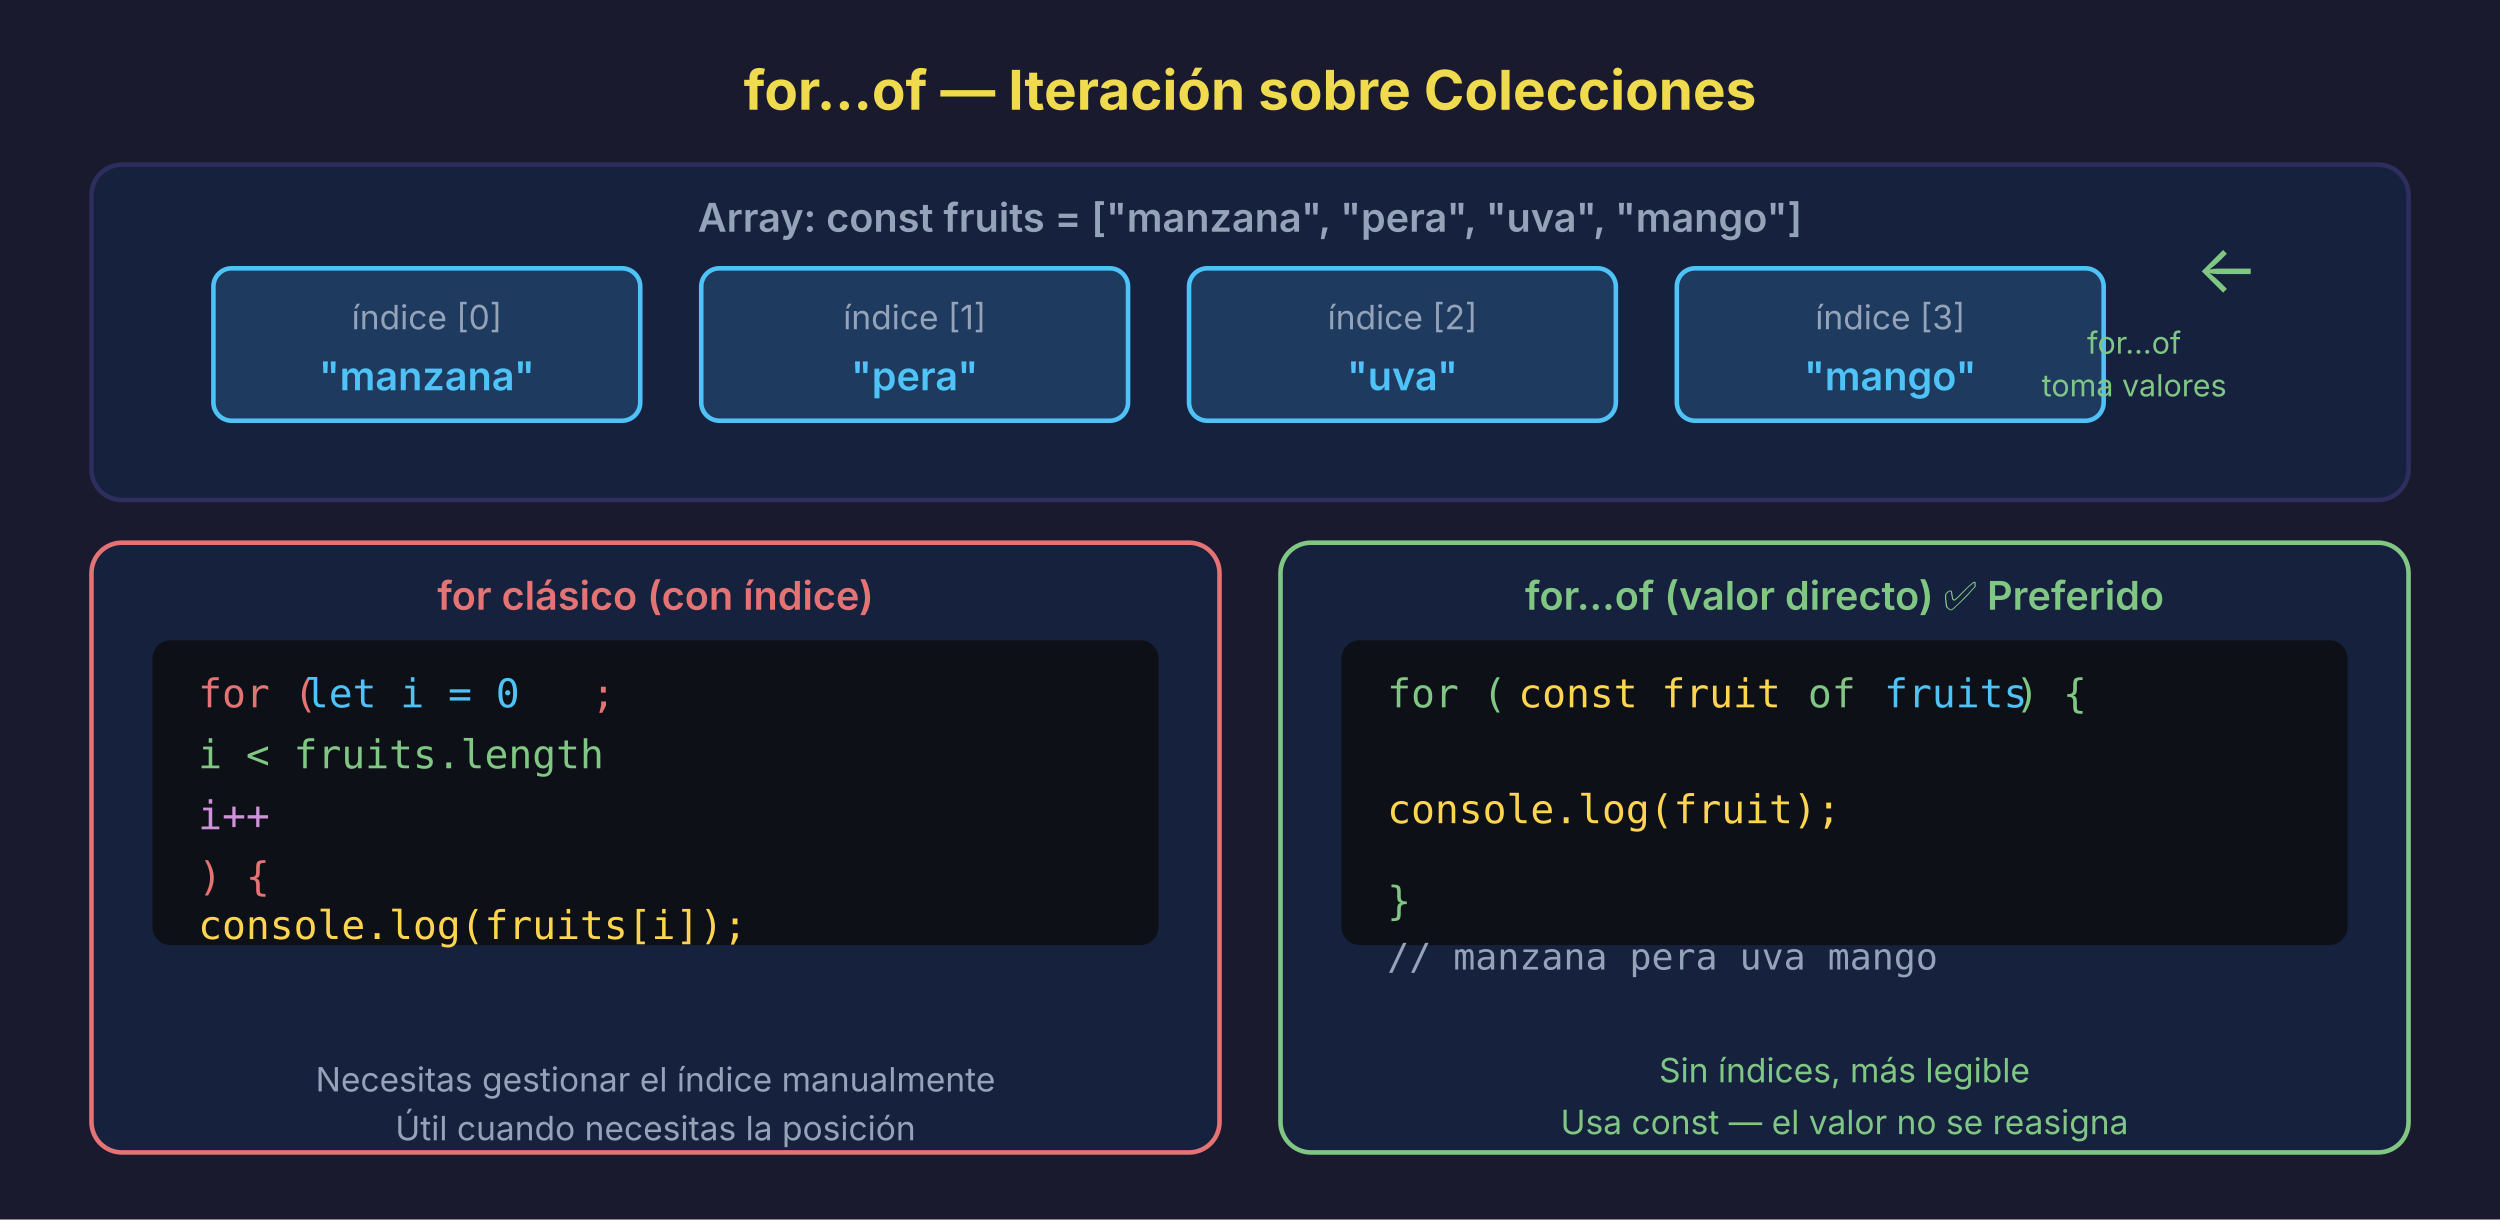
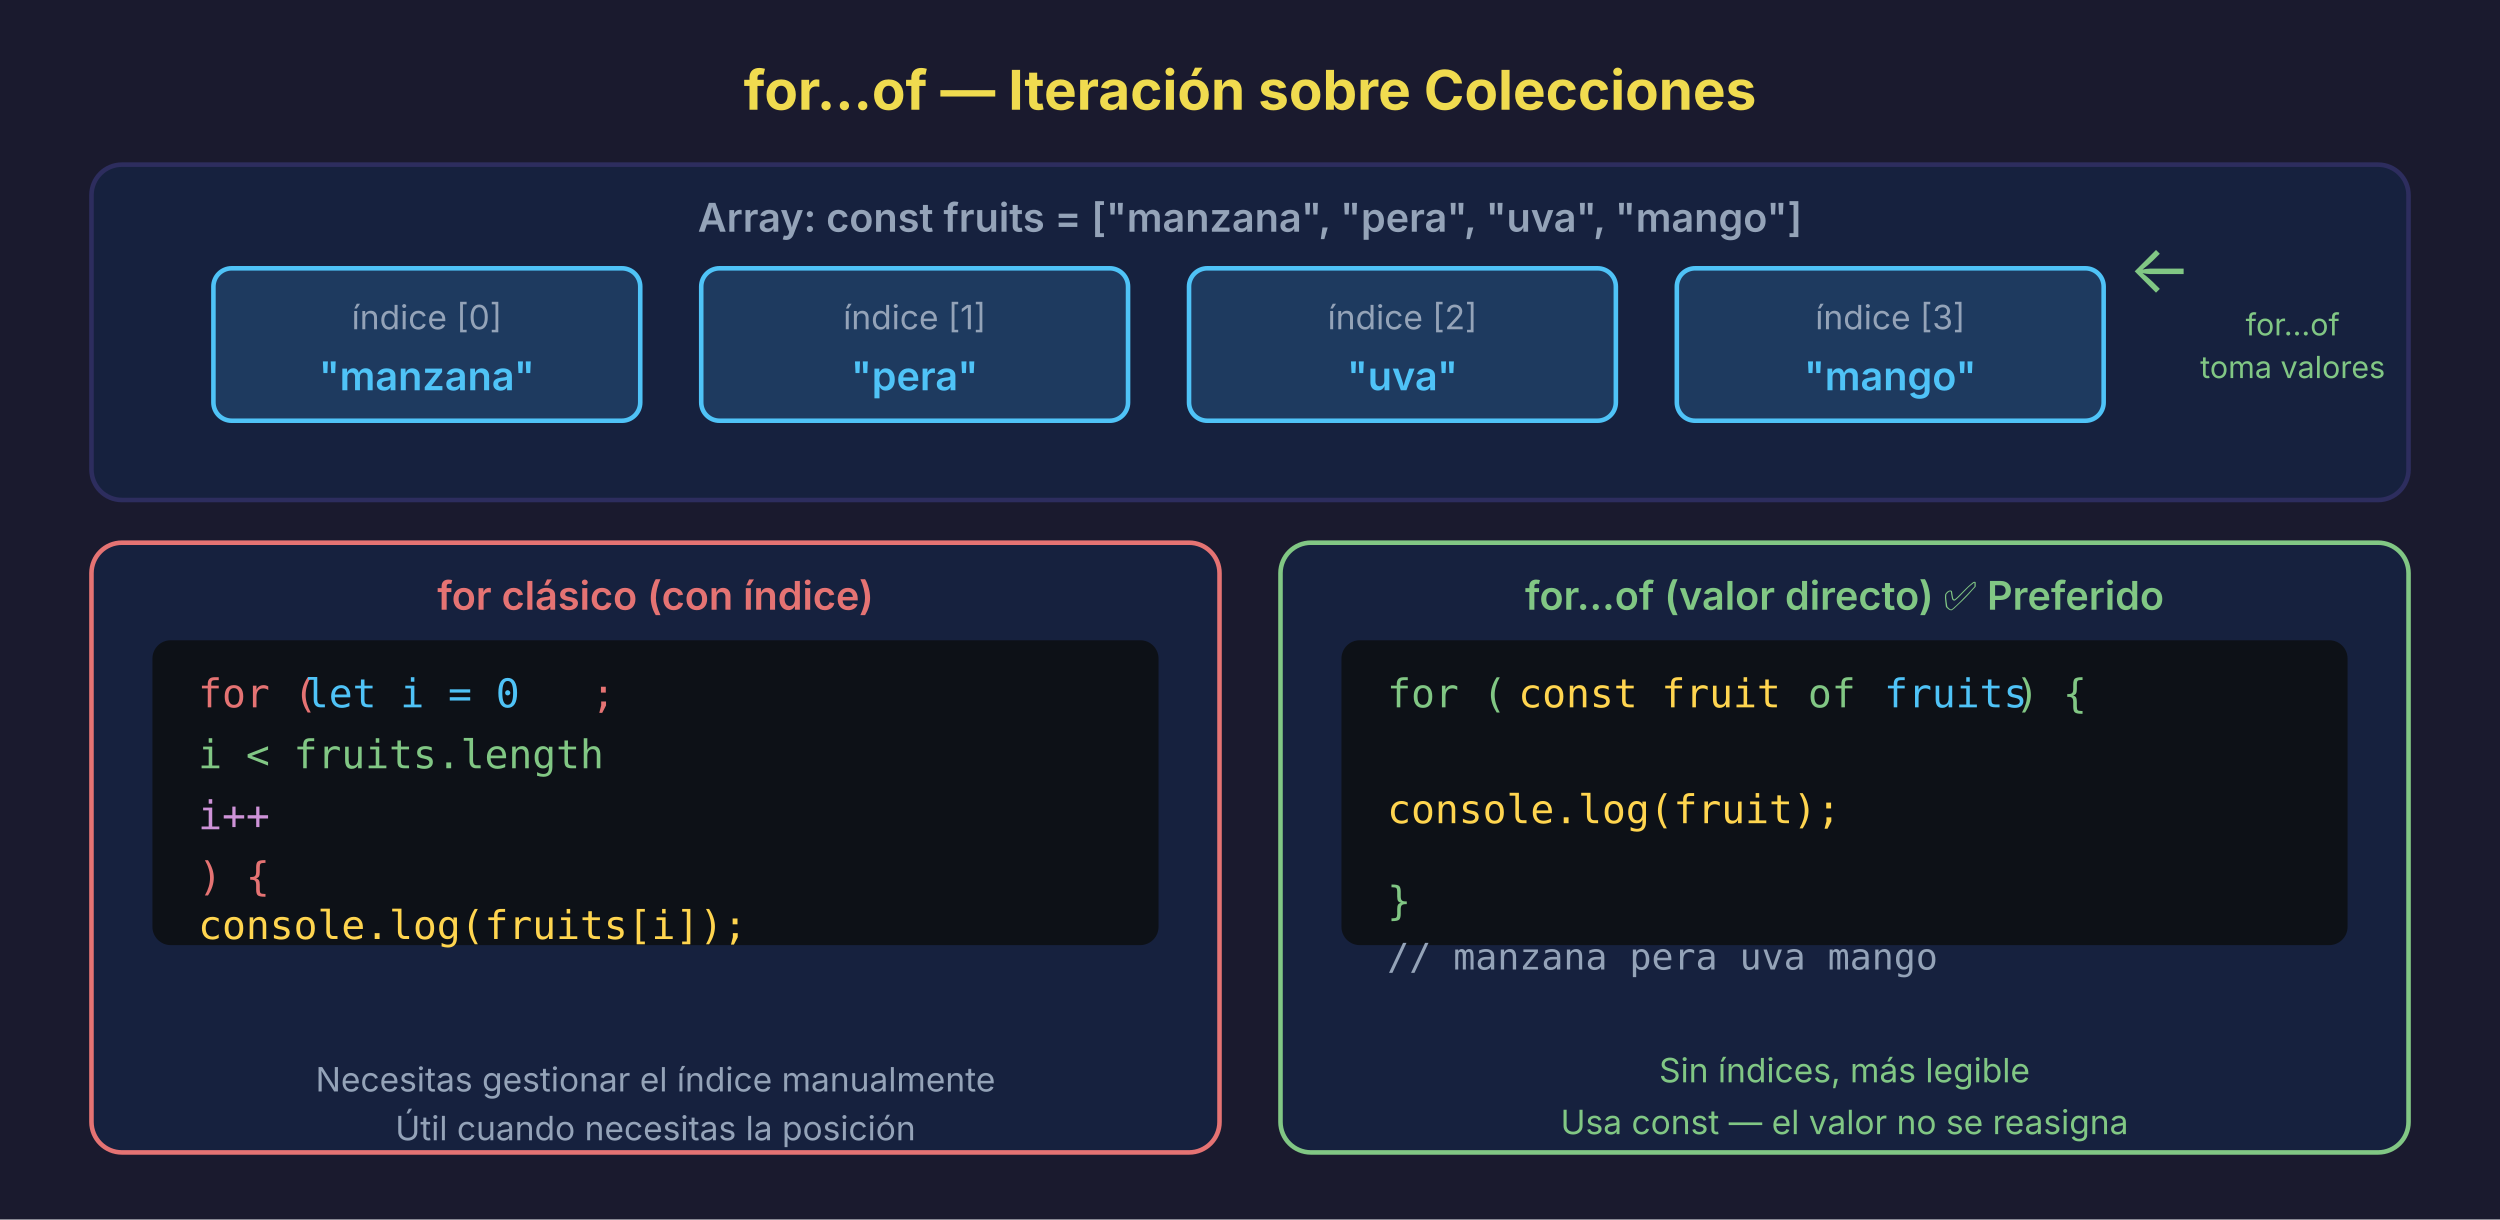
<svg xmlns="http://www.w3.org/2000/svg" width="820" height="400" viewBox="0 0 820 400" font-family="Inter, Roboto, Open Sans, system-ui, sans-serif">
  <rect width="820" height="400" fill="#1a1a2e" />
  <text x="410" y="36" text-anchor="middle" font-size="18" font-weight="700" fill="#F0DB4F">for...of — Iteración sobre Colecciones</text>
  <rect x="30" y="54" width="760" height="110" rx="10" fill="#16213e" stroke="#2d2d5e" stroke-width="1.5" />
  <text x="410" y="76" text-anchor="middle" font-size="13" font-weight="600" fill="#94a3b8">Array: const fruits = ["manzana", "pera", "uva", "mango"]</text>
  <rect x="70" y="88" width="140" height="50" rx="6" fill="#1e3a5f" stroke="#4fc3f7" stroke-width="1.5" />
  <text x="140" y="108" text-anchor="middle" font-size="11" fill="#94a3b8">índice [0]</text>
  <text x="140" y="128" text-anchor="middle" font-size="13" font-weight="600" fill="#4fc3f7">"manzana"</text>
  <rect x="230" y="88" width="140" height="50" rx="6" fill="#1e3a5f" stroke="#4fc3f7" stroke-width="1.5" />
  <text x="300" y="108" text-anchor="middle" font-size="11" fill="#94a3b8">índice [1]</text>
  <text x="300" y="128" text-anchor="middle" font-size="13" font-weight="600" fill="#4fc3f7">"pera"</text>
  <rect x="390" y="88" width="140" height="50" rx="6" fill="#1e3a5f" stroke="#4fc3f7" stroke-width="1.5" />
  <text x="460" y="108" text-anchor="middle" font-size="11" fill="#94a3b8">índice [2]</text>
  <text x="460" y="128" text-anchor="middle" font-size="13" font-weight="600" fill="#4fc3f7">"uva"</text>
  <rect x="550" y="88" width="140" height="50" rx="6" fill="#1e3a5f" stroke="#4fc3f7" stroke-width="1.5" />
  <text x="620" y="108" text-anchor="middle" font-size="11" fill="#94a3b8">índice [3]</text>
  <text x="620" y="128" text-anchor="middle" font-size="13" font-weight="600" fill="#4fc3f7">"mango"</text>
-   <text x="720" y="96" font-size="22" fill="#81c784">←</text>
-   <text x="700" y="116" text-anchor="middle" font-size="10" fill="#81c784">for...of</text>
-   <text x="700" y="130" text-anchor="middle" font-size="10" fill="#81c784">toma valores</text>
+   <text x="698" y="96" font-size="22" fill="#81c784">←</text>
+   <text x="752" y="110" text-anchor="middle" font-size="10" fill="#81c784">for...of</text>
+   <text x="752" y="124" text-anchor="middle" font-size="10" fill="#81c784">toma valores</text>
  <rect x="30" y="178" width="370" height="200" rx="10" fill="#16213e" stroke="#e57373" stroke-width="1.5" />
  <text x="215" y="200" text-anchor="middle" font-size="13" font-weight="600" fill="#e57373">for clásico (con índice)</text>
  <rect x="50" y="210" width="330" height="100" rx="6" fill="#0d1117" />
  <text x="65" y="232" font-size="13" font-family="monospace" fill="#e57373">for (</text>
  <text x="100" y="232" font-size="13" font-family="monospace" fill="#4fc3f7">let i = 0</text>
  <text x="194" y="232" font-size="13" font-family="monospace" fill="#e57373">;</text>
  <text x="65" y="252" font-size="13" font-family="monospace" fill="#81c784">     i &lt; fruits.length</text>
  <text x="65" y="272" font-size="13" font-family="monospace" fill="#ce93d8">     i++</text>
  <text x="65" y="292" font-size="13" font-family="monospace" fill="#e57373">) {</text>
  <text x="65" y="308" font-size="13" font-family="monospace" fill="#ffd54f">  console.log(fruits[i]);</text>
  <text x="215" y="358" text-anchor="middle" font-size="11" fill="#94a3b8">Necesitas gestionar el índice manualmente</text>
  <text x="215" y="374" text-anchor="middle" font-size="11" fill="#94a3b8">Útil cuando necesitas la posición</text>
  <rect x="420" y="178" width="370" height="200" rx="10" fill="#16213e" stroke="#81c784" stroke-width="1.5" />
  <text x="605" y="200" text-anchor="middle" font-size="13" font-weight="600" fill="#81c784">for...of (valor directo) ✅ Preferido</text>
  <rect x="440" y="210" width="330" height="100" rx="6" fill="#0d1117" />
  <text x="455" y="232" font-size="13" font-family="monospace" fill="#81c784">for (</text>
  <text x="498" y="232" font-size="13" font-family="monospace" fill="#ffd54f">const fruit</text>
  <text x="593" y="232" font-size="13" font-family="monospace" fill="#81c784"> of </text>
  <text x="618" y="232" font-size="13" font-family="monospace" fill="#4fc3f7">fruits</text>
  <text x="661" y="232" font-size="13" font-family="monospace" fill="#81c784">) {</text>
  <text x="455" y="270" font-size="13" font-family="monospace" fill="#ffd54f">  console.log(fruit);</text>
  <text x="455" y="300" font-size="13" font-family="monospace" fill="#81c784">}</text>
  <text x="455" y="318" font-size="12" font-family="monospace" fill="#94a3b8">// manzana  pera  uva  mango</text>
  <text x="605" y="355" text-anchor="middle" font-size="11" fill="#81c784">Sin índices, más legible</text>
  <text x="605" y="372" text-anchor="middle" font-size="11" fill="#81c784">Usa const — el valor no se reasigna</text>
</svg>
